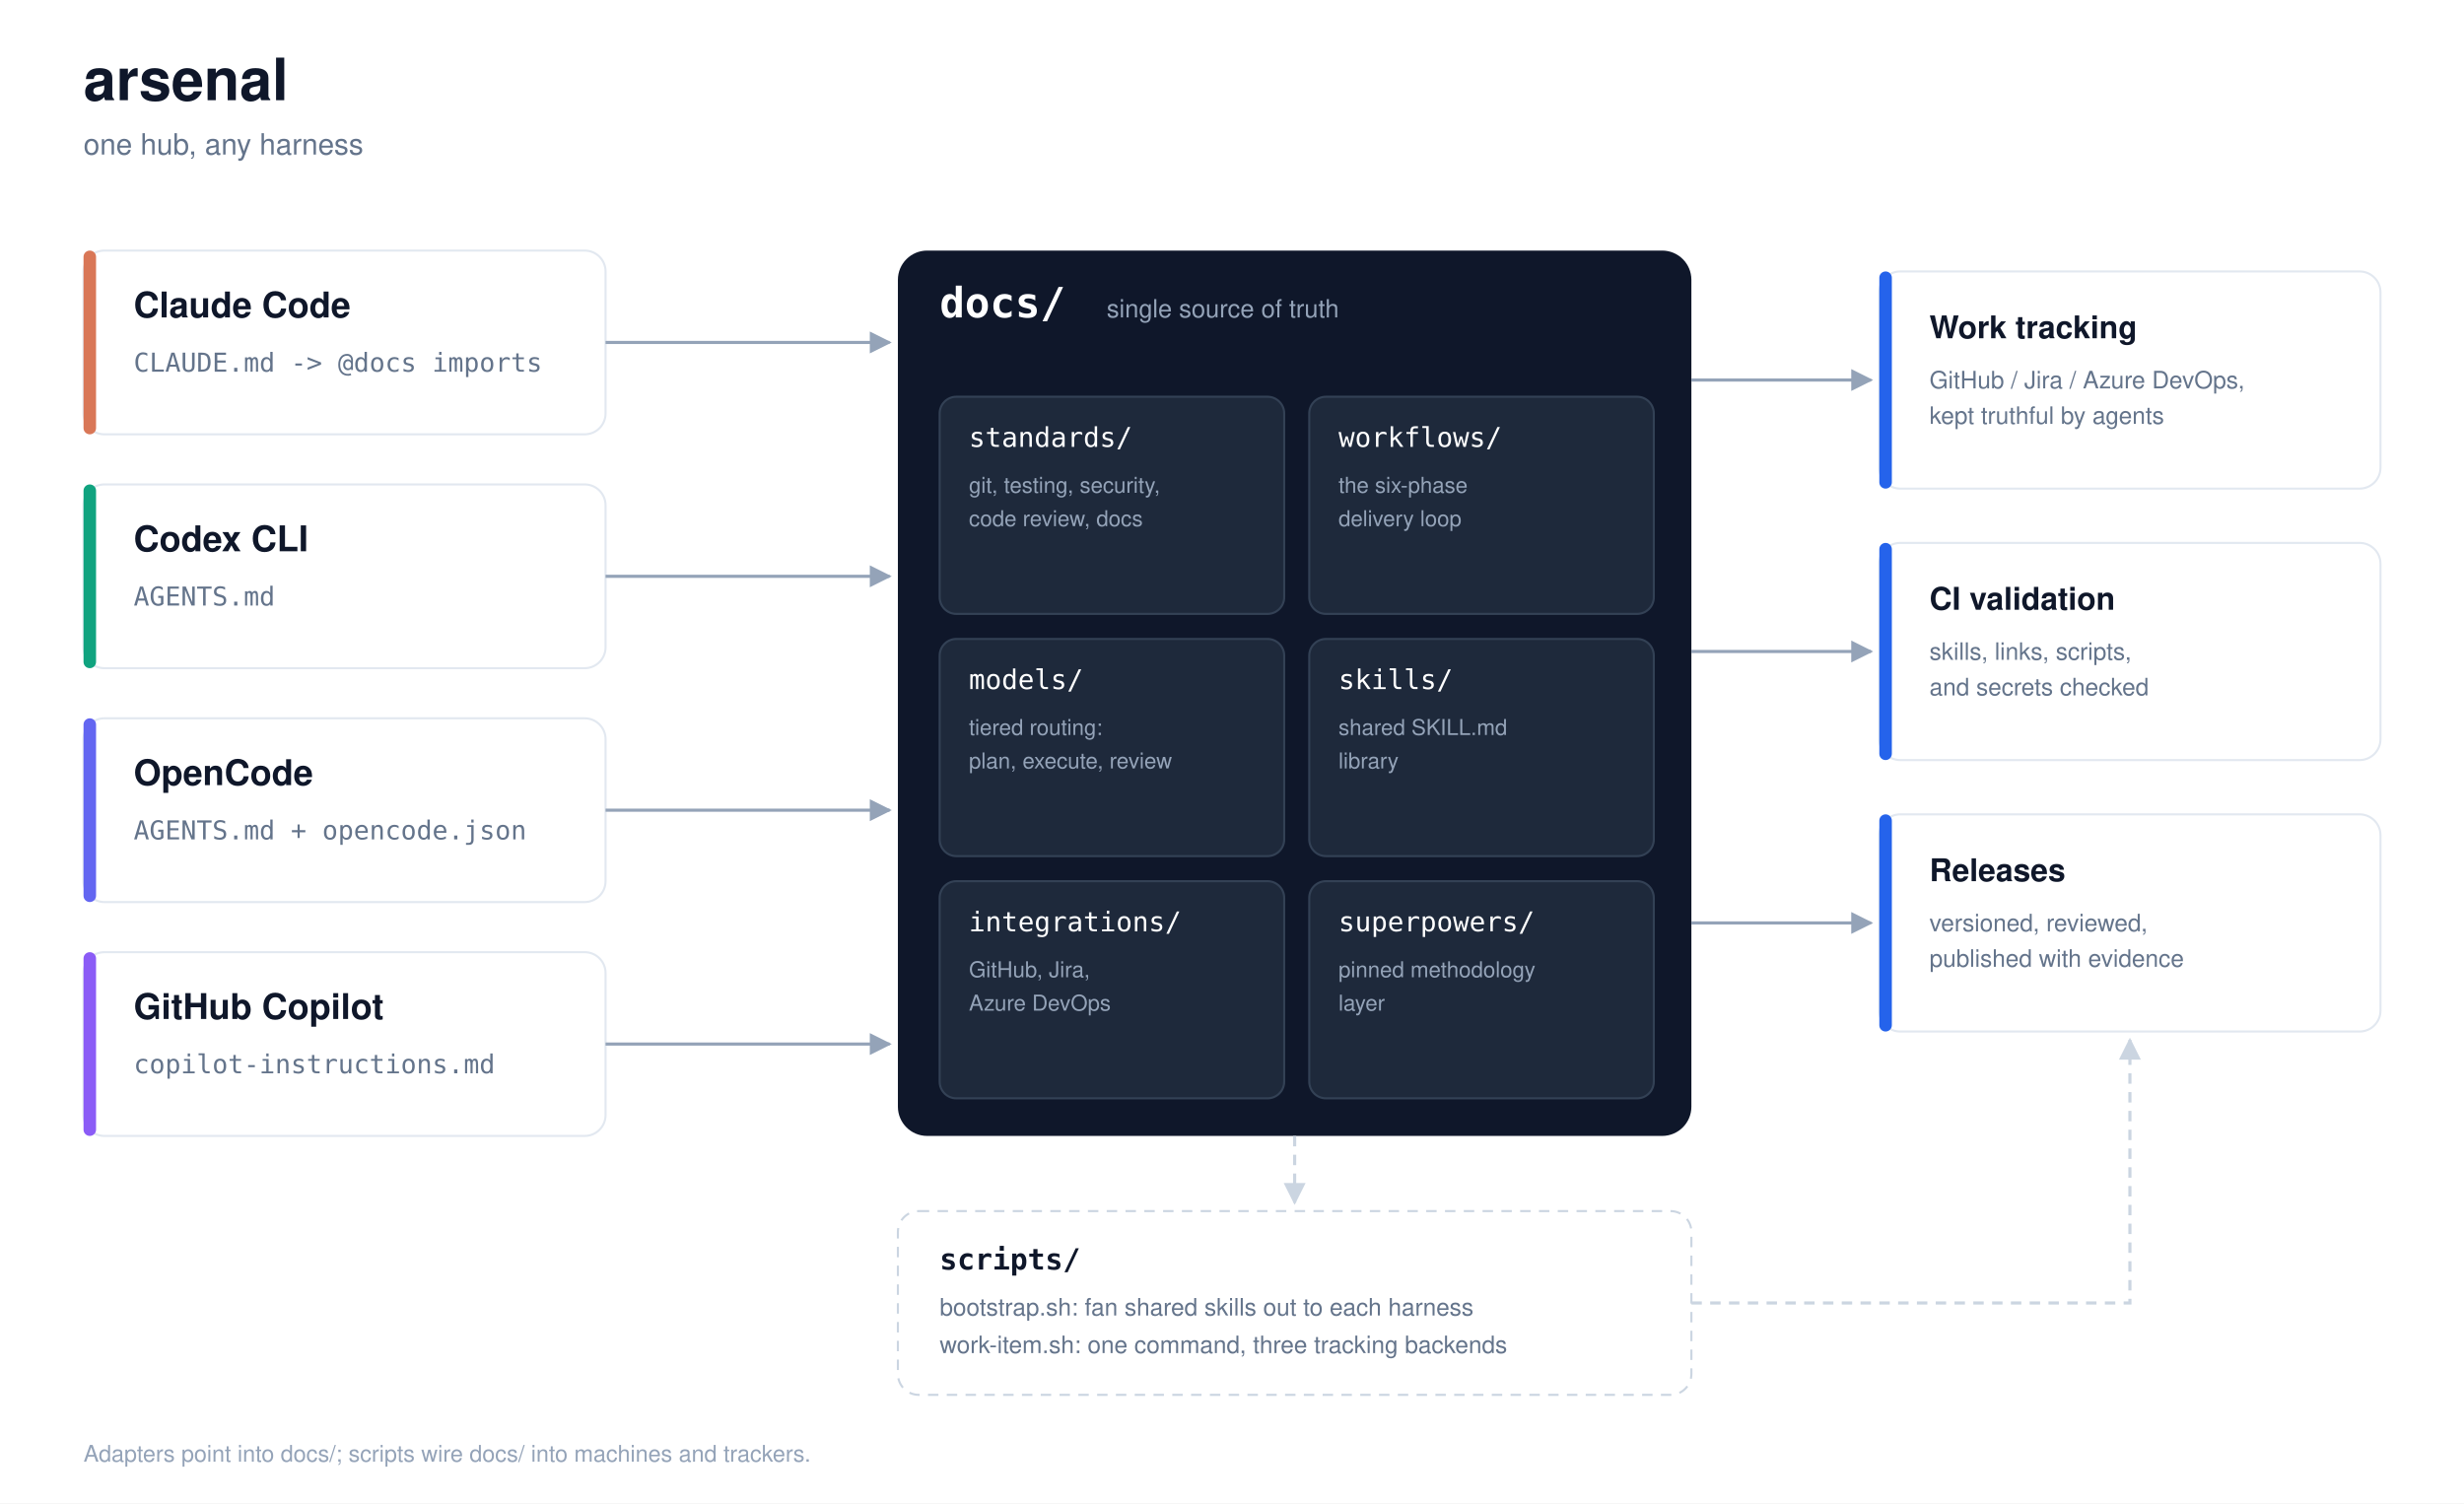
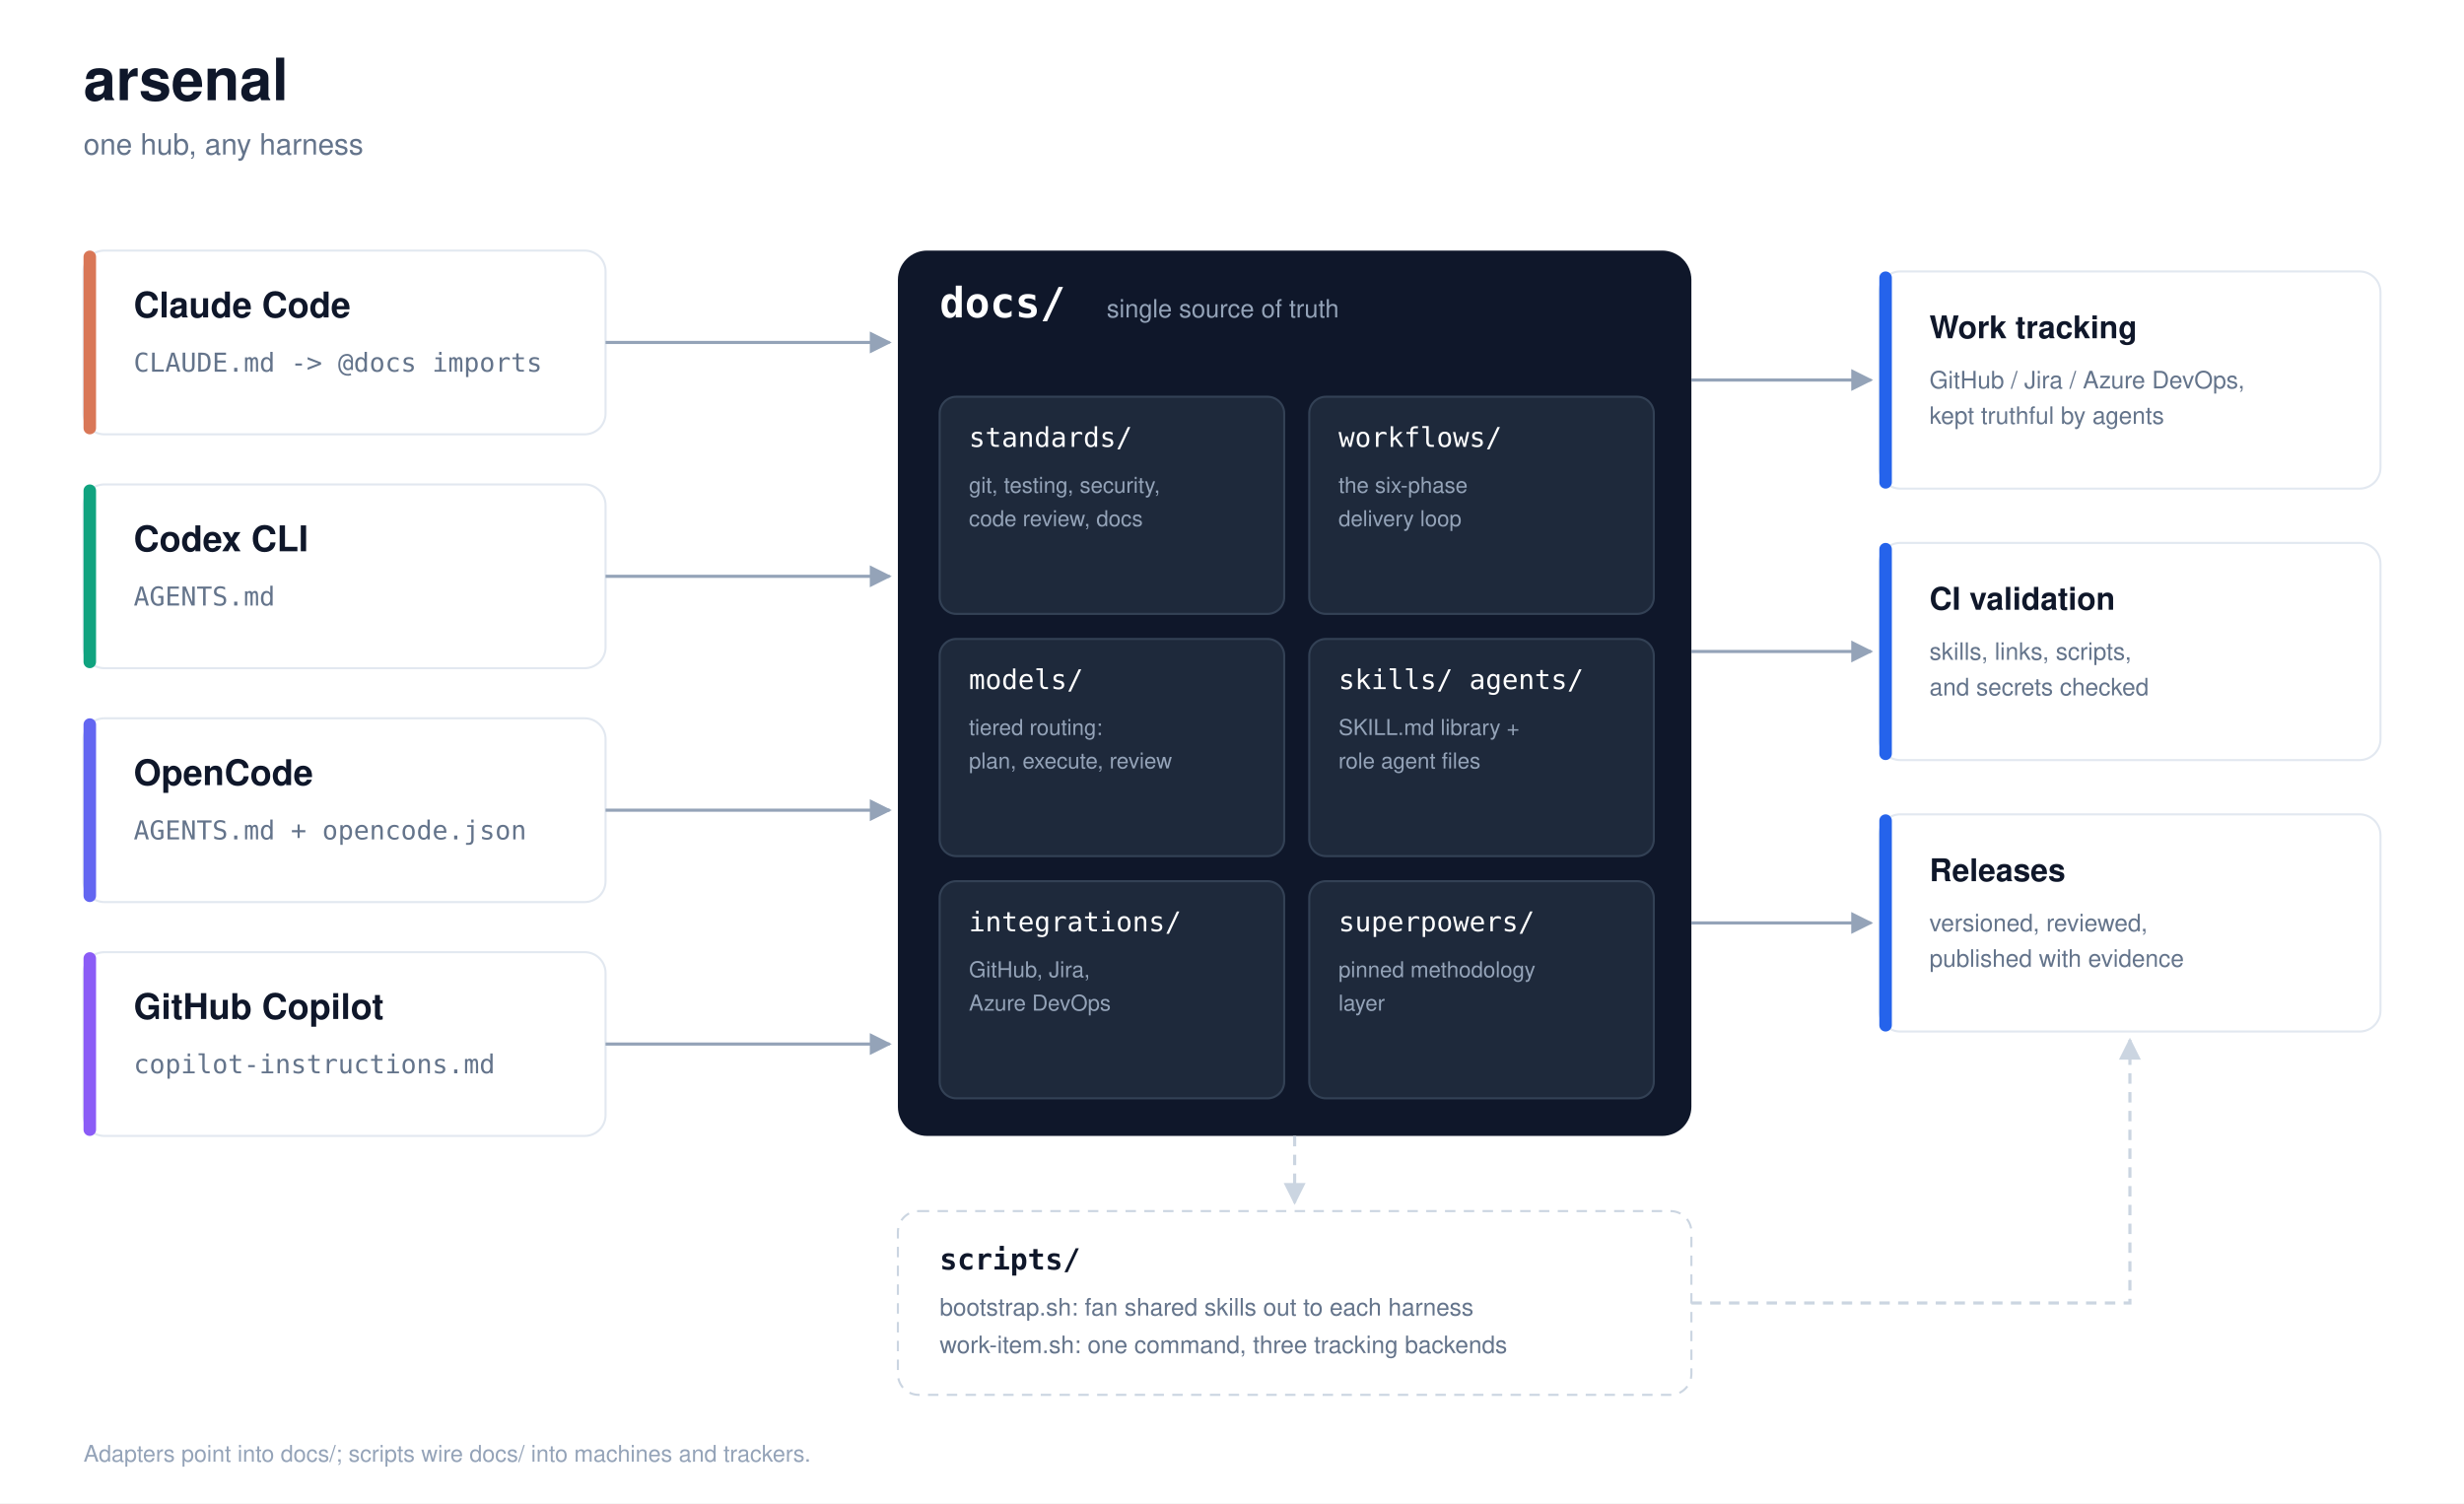
<svg xmlns="http://www.w3.org/2000/svg" viewBox="0 0 1180 720" font-family="ui-sans-serif, -apple-system, 'Segoe UI', Helvetica, Arial, sans-serif">
  <defs>
    <marker id="arrow" viewBox="0 0 10 10" refX="9" refY="5" markerWidth="7" markerHeight="7" orient="auto-start-reverse">
      <path d="M 0 0 L 10 5 L 0 10 z" fill="#94a3b8" />
    </marker>
    <marker id="arrow-dashed" viewBox="0 0 10 10" refX="9" refY="5" markerWidth="7" markerHeight="7" orient="auto-start-reverse">
      <path d="M 0 0 L 10 5 L 0 10 z" fill="#cbd5e1" />
    </marker>
  </defs>
  <rect width="1180" height="720" fill="#ffffff" />
  <text x="40" y="48" font-size="28" font-weight="700" fill="#0f172a">arsenal</text>
  <text x="40" y="74" font-size="14" fill="#64748b">one hub, any harness</text>
  <g>
    <rect x="40" y="120" width="250" height="88" rx="10" fill="#ffffff" stroke="#e2e8f0" />
    <rect x="40" y="120" width="6" height="88" rx="3" fill="#d97757" />
    <text x="64" y="152" font-size="17" font-weight="600" fill="#0f172a">Claude Code</text>
    <text x="64" y="178" font-size="12.5" fill="#64748b" font-family="ui-monospace, 'SF Mono', Menlo, monospace">CLAUDE.md -&gt; @docs imports</text>
    <rect x="40" y="232" width="250" height="88" rx="10" fill="#ffffff" stroke="#e2e8f0" />
    <rect x="40" y="232" width="6" height="88" rx="3" fill="#10a37f" />
    <text x="64" y="264" font-size="17" font-weight="600" fill="#0f172a">Codex CLI</text>
    <text x="64" y="290" font-size="12.5" fill="#64748b" font-family="ui-monospace, 'SF Mono', Menlo, monospace">AGENTS.md</text>
    <rect x="40" y="344" width="250" height="88" rx="10" fill="#ffffff" stroke="#e2e8f0" />
    <rect x="40" y="344" width="6" height="88" rx="3" fill="#6366f1" />
    <text x="64" y="376" font-size="17" font-weight="600" fill="#0f172a">OpenCode</text>
    <text x="64" y="402" font-size="12.5" fill="#64748b" font-family="ui-monospace, 'SF Mono', Menlo, monospace">AGENTS.md + opencode.json</text>
    <rect x="40" y="456" width="250" height="88" rx="10" fill="#ffffff" stroke="#e2e8f0" />
    <rect x="40" y="456" width="6" height="88" rx="3" fill="#8b5cf6" />
    <text x="64" y="488" font-size="17" font-weight="600" fill="#0f172a">GitHub Copilot</text>
    <text x="64" y="514" font-size="12.5" fill="#64748b" font-family="ui-monospace, 'SF Mono', Menlo, monospace">copilot-instructions.md</text>
  </g>
  <line x1="290" y1="164" x2="426" y2="164" stroke="#94a3b8" stroke-width="1.5" marker-end="url(#arrow)" />
  <line x1="290" y1="276" x2="426" y2="276" stroke="#94a3b8" stroke-width="1.5" marker-end="url(#arrow)" />
  <line x1="290" y1="388" x2="426" y2="388" stroke="#94a3b8" stroke-width="1.5" marker-end="url(#arrow)" />
  <line x1="290" y1="500" x2="426" y2="500" stroke="#94a3b8" stroke-width="1.5" marker-end="url(#arrow)" />
  <g>
    <rect x="430" y="120" width="380" height="424" rx="14" fill="#0f172a" />
    <text x="450" y="152" font-size="20" font-weight="700" fill="#ffffff" font-family="ui-monospace, 'SF Mono', Menlo, monospace">docs/</text>
    <text x="530" y="152" font-size="12" fill="#94a3b8">single source of truth</text>
    <rect x="450" y="190" width="165" height="104" rx="8" fill="#1e293b" stroke="#334155" />
    <text x="464" y="214" font-size="13" fill="#ffffff" font-family="ui-monospace, 'SF Mono', Menlo, monospace">standards/</text>
    <text x="464" y="236" font-size="10.5" fill="#94a3b8">git, testing, security,</text>
    <text x="464" y="252" font-size="10.5" fill="#94a3b8">code review, docs</text>
    <rect x="627" y="190" width="165" height="104" rx="8" fill="#1e293b" stroke="#334155" />
    <text x="641" y="214" font-size="13" fill="#ffffff" font-family="ui-monospace, 'SF Mono', Menlo, monospace">workflows/</text>
    <text x="641" y="236" font-size="10.5" fill="#94a3b8">the six-phase</text>
    <text x="641" y="252" font-size="10.5" fill="#94a3b8">delivery loop</text>
    <rect x="450" y="306" width="165" height="104" rx="8" fill="#1e293b" stroke="#334155" />
    <text x="464" y="330" font-size="13" fill="#ffffff" font-family="ui-monospace, 'SF Mono', Menlo, monospace">models/</text>
    <text x="464" y="352" font-size="10.5" fill="#94a3b8">tiered routing:</text>
    <text x="464" y="368" font-size="10.5" fill="#94a3b8">plan, execute, review</text>
    <rect x="627" y="306" width="165" height="104" rx="8" fill="#1e293b" stroke="#334155" />
-     <text x="641" y="330" font-size="13" fill="#ffffff" font-family="ui-monospace, 'SF Mono', Menlo, monospace">skills/</text>
-     <text x="641" y="352" font-size="10.5" fill="#94a3b8">shared SKILL.md</text>
-     <text x="641" y="368" font-size="10.5" fill="#94a3b8">library</text>
+     <text x="641" y="330" font-size="13" fill="#ffffff" font-family="ui-monospace, 'SF Mono', Menlo, monospace">skills/ agents/</text>
+     <text x="641" y="352" font-size="10.5" fill="#94a3b8">SKILL.md library +</text>
+     <text x="641" y="368" font-size="10.5" fill="#94a3b8">role agent files</text>
    <rect x="450" y="422" width="165" height="104" rx="8" fill="#1e293b" stroke="#334155" />
    <text x="464" y="446" font-size="13" fill="#ffffff" font-family="ui-monospace, 'SF Mono', Menlo, monospace">integrations/</text>
    <text x="464" y="468" font-size="10.5" fill="#94a3b8">GitHub, Jira,</text>
    <text x="464" y="484" font-size="10.5" fill="#94a3b8">Azure DevOps</text>
    <rect x="627" y="422" width="165" height="104" rx="8" fill="#1e293b" stroke="#334155" />
    <text x="641" y="446" font-size="13" fill="#ffffff" font-family="ui-monospace, 'SF Mono', Menlo, monospace">superpowers/</text>
    <text x="641" y="468" font-size="10.5" fill="#94a3b8">pinned methodology</text>
    <text x="641" y="484" font-size="10.5" fill="#94a3b8">layer</text>
  </g>
  <g>
    <rect x="900" y="130" width="240" height="104" rx="10" fill="#ffffff" stroke="#e2e8f0" />
    <rect x="900" y="130" width="6" height="104" rx="3" fill="#2563eb" />
    <text x="924" y="162" font-size="15" font-weight="600" fill="#0f172a">Work tracking</text>
    <text x="924" y="186" font-size="11.5" fill="#64748b">GitHub / Jira / Azure DevOps,</text>
    <text x="924" y="203" font-size="11.5" fill="#64748b">kept truthful by agents</text>
    <rect x="900" y="260" width="240" height="104" rx="10" fill="#ffffff" stroke="#e2e8f0" />
    <rect x="900" y="260" width="6" height="104" rx="3" fill="#2563eb" />
    <text x="924" y="292" font-size="15" font-weight="600" fill="#0f172a">CI validation</text>
    <text x="924" y="316" font-size="11.5" fill="#64748b">skills, links, scripts,</text>
    <text x="924" y="333" font-size="11.5" fill="#64748b">and secrets checked</text>
    <rect x="900" y="390" width="240" height="104" rx="10" fill="#ffffff" stroke="#e2e8f0" />
    <rect x="900" y="390" width="6" height="104" rx="3" fill="#2563eb" />
    <text x="924" y="422" font-size="15" font-weight="600" fill="#0f172a">Releases</text>
    <text x="924" y="446" font-size="11.5" fill="#64748b">versioned, reviewed,</text>
    <text x="924" y="463" font-size="11.5" fill="#64748b">published with evidence</text>
  </g>
  <line x1="810" y1="182" x2="896" y2="182" stroke="#94a3b8" stroke-width="1.5" marker-end="url(#arrow)" />
  <line x1="810" y1="312" x2="896" y2="312" stroke="#94a3b8" stroke-width="1.5" marker-end="url(#arrow)" />
  <line x1="810" y1="442" x2="896" y2="442" stroke="#94a3b8" stroke-width="1.5" marker-end="url(#arrow)" />
  <g>
    <rect x="430" y="580" width="380" height="88" rx="10" fill="#ffffff" stroke="#cbd5e1" stroke-dasharray="5 4" />
    <text x="450" y="608" font-size="14" font-weight="700" fill="#0f172a" font-family="ui-monospace, 'SF Mono', Menlo, monospace">scripts/</text>
    <text x="450" y="630" font-size="11.5" fill="#64748b">bootstrap.sh: fan shared skills out to each harness</text>
    <text x="450" y="648" font-size="11.5" fill="#64748b">work-item.sh: one command, three tracking backends</text>
  </g>
  <line x1="620" y1="544" x2="620" y2="576" stroke="#cbd5e1" stroke-width="1.5" stroke-dasharray="5 4" marker-end="url(#arrow-dashed)" />
  <path d="M 810 624 L 1020 624 L 1020 498" fill="none" stroke="#cbd5e1" stroke-width="1.5" stroke-dasharray="5 4" marker-end="url(#arrow-dashed)" />
  <text x="40" y="700" font-size="11" fill="#94a3b8">Adapters point into docs/; scripts wire docs/ into machines and trackers.</text>
</svg>
